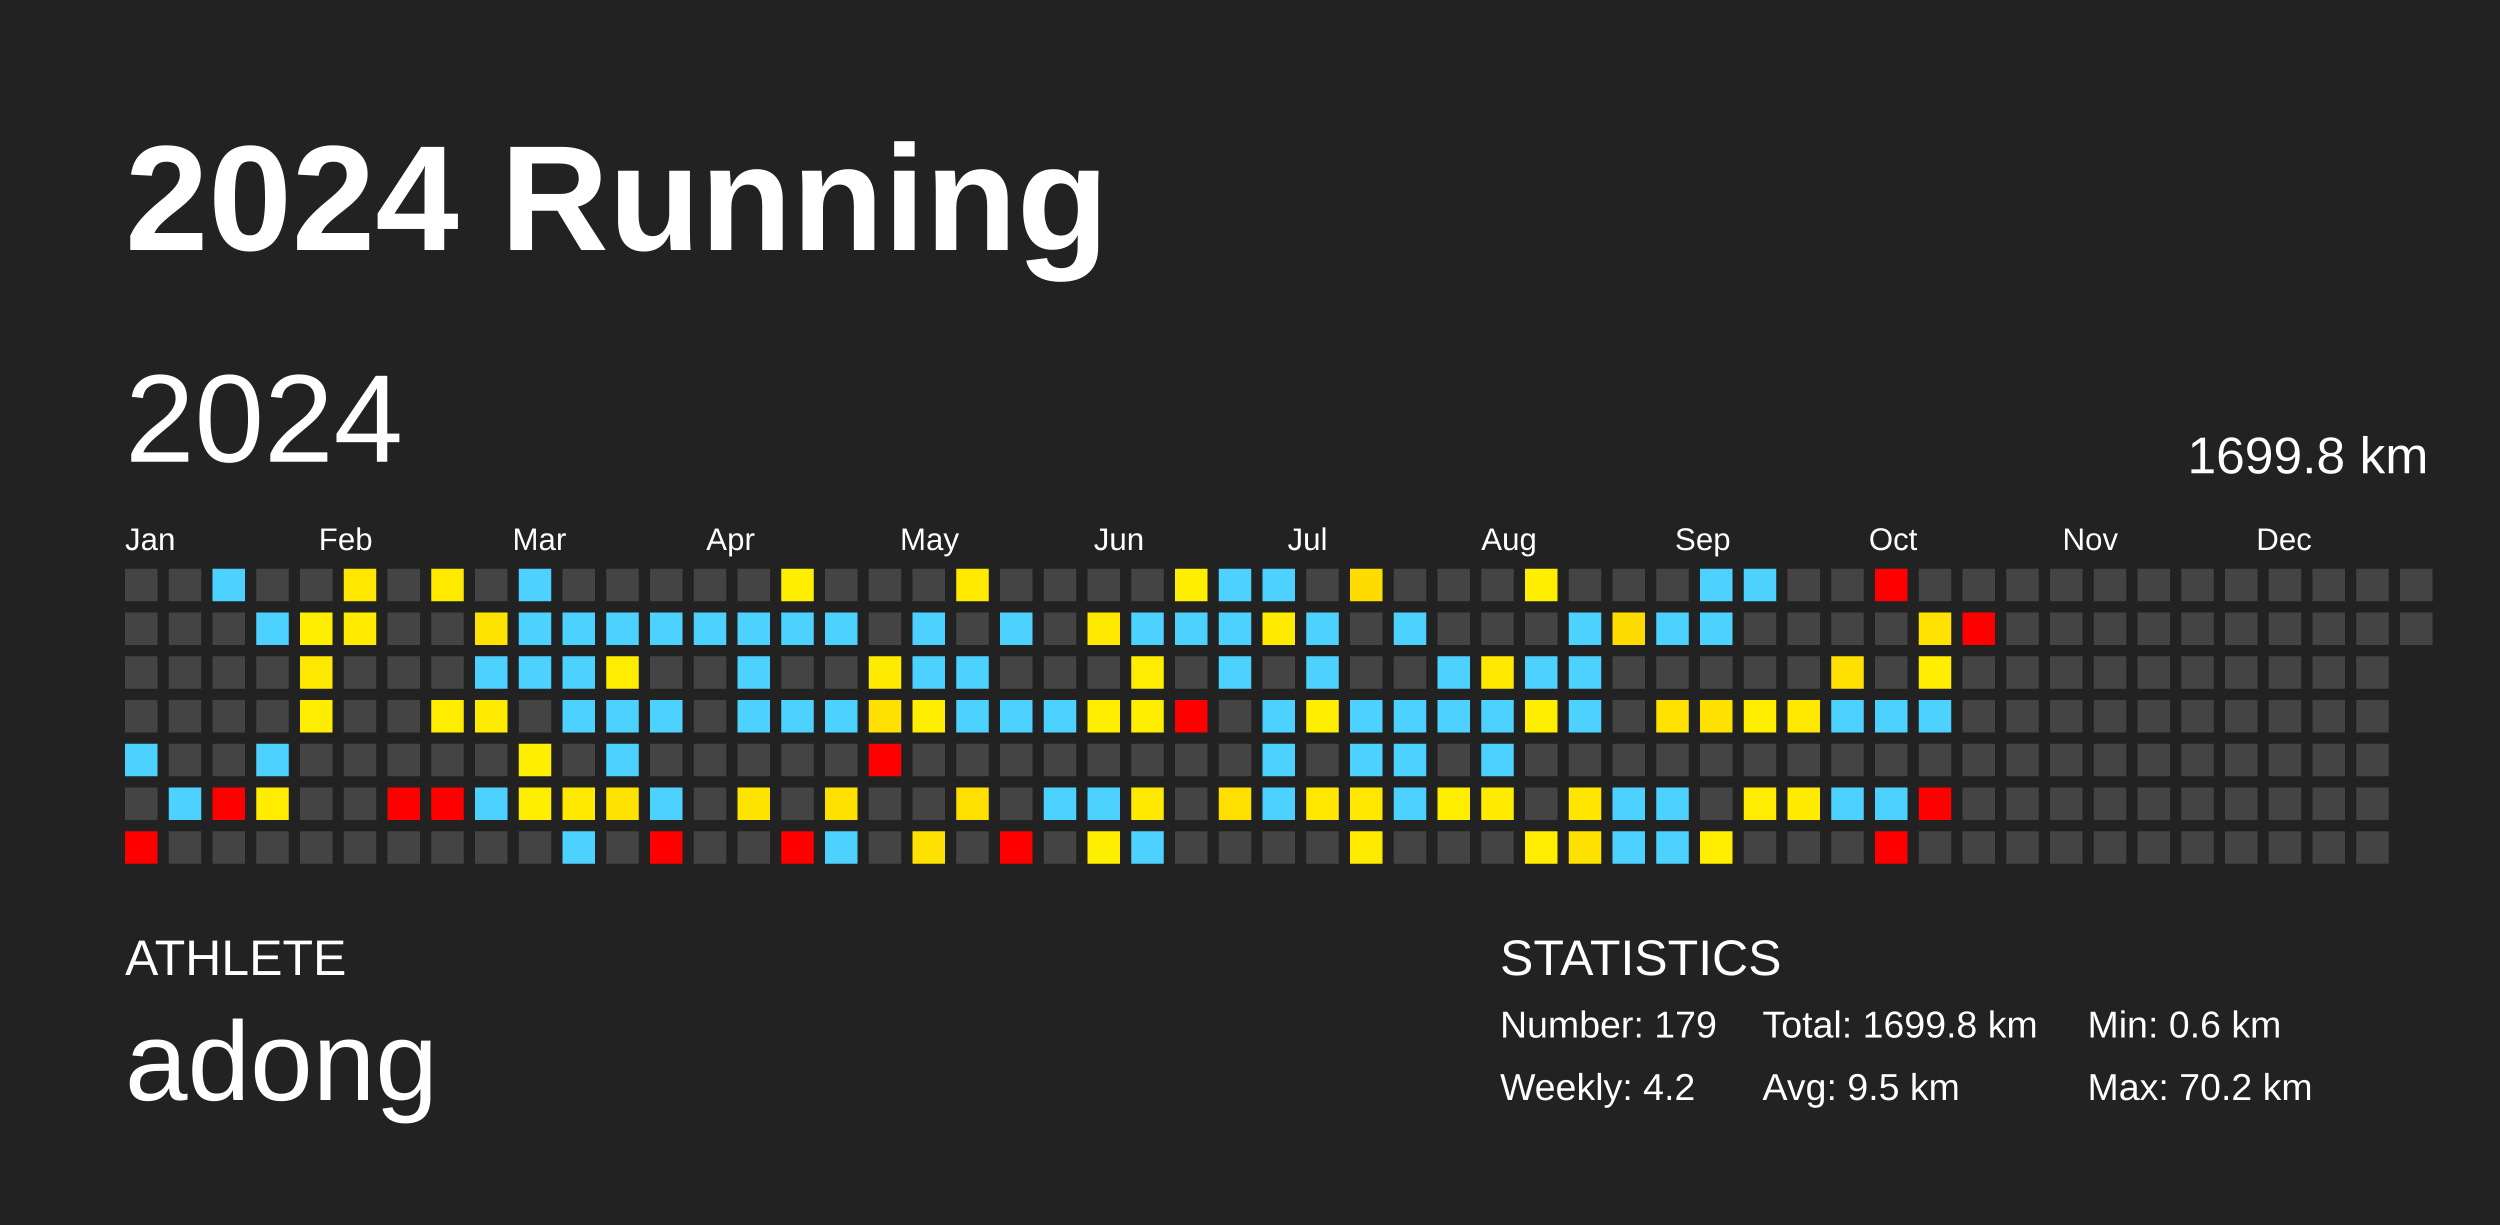
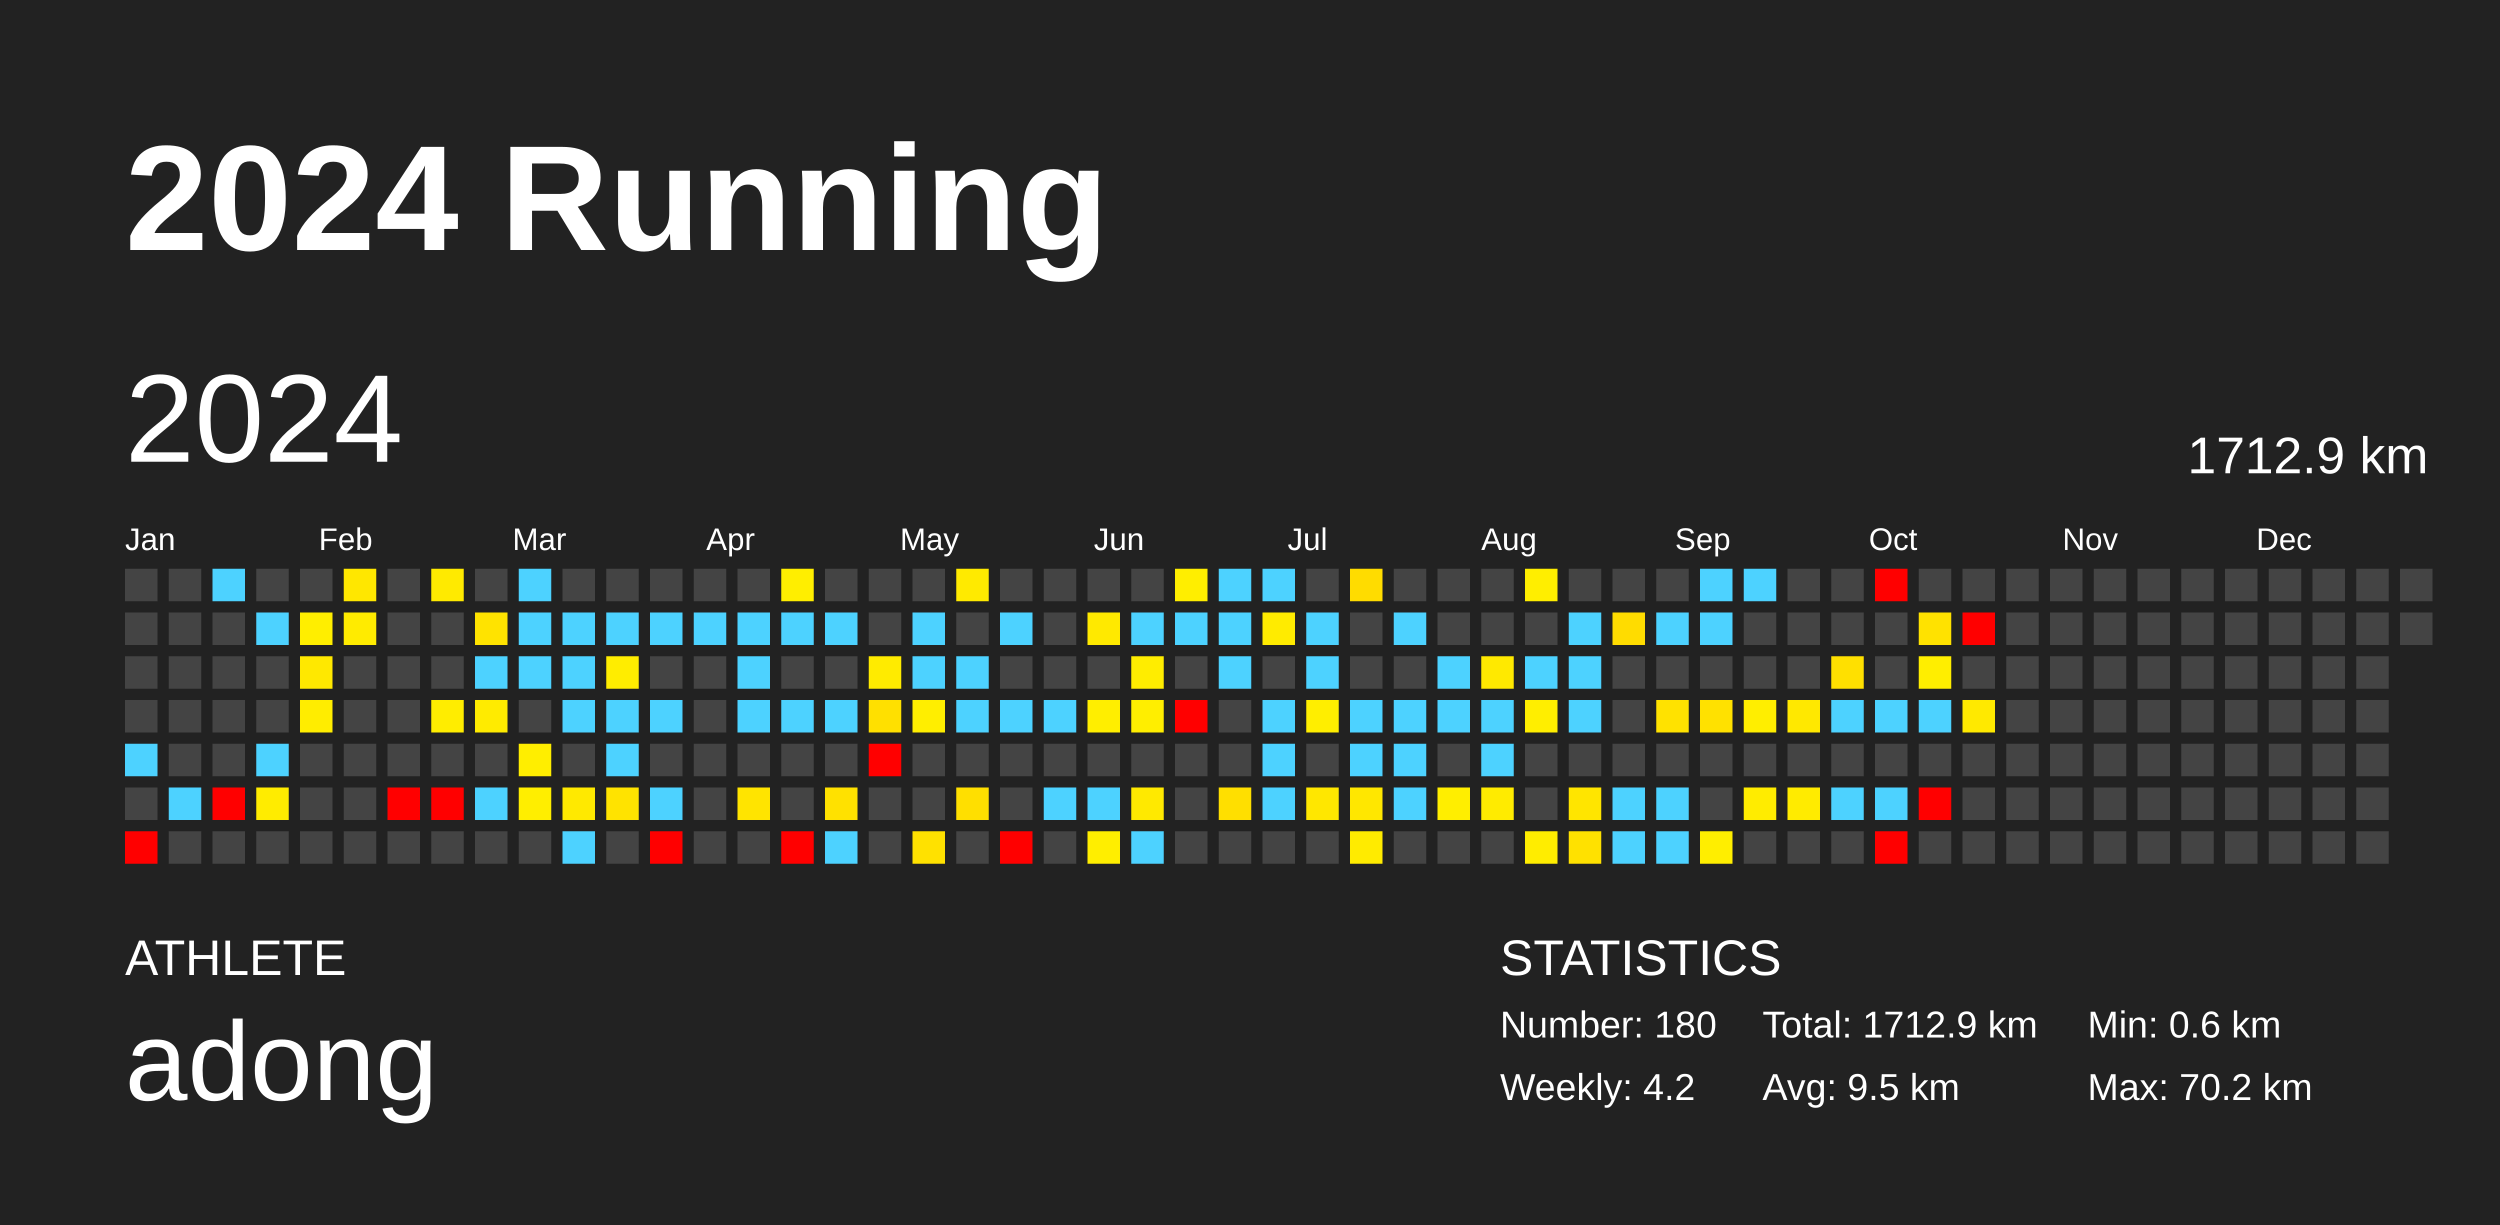
<svg xmlns="http://www.w3.org/2000/svg" baseProfile="full" height="98mm" version="1.1" viewBox="0,0,200,98" width="200mm">
  <defs />
  <rect fill="#222222" height="98" width="200" x="0" y="0" />
  <text fill="#FFFFFF" style="font-size:12px; font-family:Arial; font-weight:bold;" x="10" y="20">2024 Running</text>
  <text fill="#FFFFFF" style="font-size:4px; font-family:Arial" x="10" y="78">ATHLETE</text>
  <text fill="#FFFFFF" style="font-size:9px; font-family:Arial" x="10" y="88">adong</text>
  <text fill="#FFFFFF" style="font-size:4px; font-family:Arial" x="120" y="78">STATISTICS</text>
-   <text fill="#FFFFFF" style="font-size:3px; font-family:Arial" x="120" y="83">Number: 179</text>
+   <text fill="#FFFFFF" style="font-size:3px; font-family:Arial" x="120" y="83">Number: 180</text>
  <text fill="#FFFFFF" style="font-size:3px; font-family:Arial" x="120" y="88">Weekly: 4.2</text>
-   <text fill="#FFFFFF" style="font-size:3px; font-family:Arial" x="141" y="83">Total: 1699.8 km</text>
+   <text fill="#FFFFFF" style="font-size:3px; font-family:Arial" x="141" y="83">Total: 1712.9 km</text>
  <text fill="#FFFFFF" style="font-size:3px; font-family:Arial" x="141" y="88">Avg: 9.5 km</text>
  <text fill="#FFFFFF" style="font-size:3px; font-family:Arial" x="167" y="83">Min: 0.6 km</text>
  <text fill="#FFFFFF" style="font-size:3px; font-family:Arial" x="167" y="88">Max: 70.2 km</text>
  <text dominant-baseline="hanging" fill="#FFFFFF" style="font-size:10.0px; font-family:Arial;" x="10" y="30">2024</text>
-   <text dominant-baseline="hanging" fill="#FFFFFF" style="font-size:4.125px; font-family:Arial;" x="175" y="35">1699.8 km</text>
+   <text dominant-baseline="hanging" fill="#FFFFFF" style="font-size:4.125px; font-family:Arial;" x="175" y="35">1712.9 km</text>
  <text fill="#FFFFFF" style="font-size:2.5px; font-family:Arial" x="10.0" y="44">Jan</text>
  <text fill="#FFFFFF" style="font-size:2.5px; font-family:Arial" x="25.5" y="44">Feb</text>
  <text fill="#FFFFFF" style="font-size:2.5px; font-family:Arial" x="41.0" y="44">Mar</text>
  <text fill="#FFFFFF" style="font-size:2.5px; font-family:Arial" x="56.5" y="44">Apr</text>
  <text fill="#FFFFFF" style="font-size:2.5px; font-family:Arial" x="72.0" y="44">May</text>
  <text fill="#FFFFFF" style="font-size:2.5px; font-family:Arial" x="87.5" y="44">Jun</text>
  <text fill="#FFFFFF" style="font-size:2.5px; font-family:Arial" x="103.0" y="44">Jul</text>
  <text fill="#FFFFFF" style="font-size:2.5px; font-family:Arial" x="118.5" y="44">Aug</text>
  <text fill="#FFFFFF" style="font-size:2.5px; font-family:Arial" x="134.0" y="44">Sep</text>
  <text fill="#FFFFFF" style="font-size:2.5px; font-family:Arial" x="149.5" y="44">Oct</text>
  <text fill="#FFFFFF" style="font-size:2.5px; font-family:Arial" x="165.0" y="44">Nov</text>
  <text fill="#FFFFFF" style="font-size:2.5px; font-family:Arial" x="180.5" y="44">Dec</text>
  <rect fill="#444444" height="2.6" width="2.6" x="10.0" y="45.5" />
  <rect fill="#444444" height="2.6" width="2.6" x="10.0" y="49.0" />
  <rect fill="#444444" height="2.6" width="2.6" x="10.0" y="52.5" />
  <rect fill="#444444" height="2.6" width="2.6" x="10.0" y="56.0" />
  <rect fill="#4dd2ff" height="2.6" width="2.6" x="10.0" y="59.5" />
  <rect fill="#444444" height="2.6" width="2.6" x="10.0" y="63.0" />
  <rect fill="red" height="2.6" width="2.6" x="10.0" y="66.5" />
  <rect fill="#444444" height="2.6" width="2.6" x="13.5" y="45.5" />
  <rect fill="#444444" height="2.6" width="2.6" x="13.5" y="49.0" />
  <rect fill="#444444" height="2.6" width="2.6" x="13.5" y="52.5" />
  <rect fill="#444444" height="2.6" width="2.6" x="13.5" y="56.0" />
  <rect fill="#444444" height="2.6" width="2.6" x="13.5" y="59.5" />
  <rect fill="#4dd2ff" height="2.6" width="2.6" x="13.5" y="63.0" />
  <rect fill="#444444" height="2.6" width="2.6" x="13.5" y="66.5" />
  <rect fill="#4dd2ff" height="2.6" width="2.6" x="17.0" y="45.5" />
  <rect fill="#444444" height="2.6" width="2.6" x="17.0" y="49.0" />
  <rect fill="#444444" height="2.6" width="2.6" x="17.0" y="52.5" />
  <rect fill="#444444" height="2.6" width="2.6" x="17.0" y="56.0" />
  <rect fill="#444444" height="2.6" width="2.6" x="17.0" y="59.5" />
  <rect fill="red" height="2.6" width="2.6" x="17.0" y="63.0" />
  <rect fill="#444444" height="2.6" width="2.6" x="17.0" y="66.5" />
  <rect fill="#444444" height="2.6" width="2.6" x="20.5" y="45.5" />
  <rect fill="#4dd2ff" height="2.6" width="2.6" x="20.5" y="49.0" />
  <rect fill="#444444" height="2.6" width="2.6" x="20.5" y="52.5" />
  <rect fill="#444444" height="2.6" width="2.6" x="20.5" y="56.0" />
  <rect fill="#4dd2ff" height="2.6" width="2.6" x="20.5" y="59.5" />
  <rect fill="#ffec00" height="2.6" width="2.6" x="20.5" y="63.0" />
  <rect fill="#444444" height="2.6" width="2.6" x="20.5" y="66.5" />
  <rect fill="#444444" height="2.6" width="2.6" x="24.0" y="45.5" />
  <rect fill="#ffee00" height="2.6" width="2.6" x="24.0" y="49.0" />
  <rect fill="#ffe800" height="2.6" width="2.6" x="24.0" y="52.5" />
  <rect fill="#ffed00" height="2.6" width="2.6" x="24.0" y="56.0" />
  <rect fill="#444444" height="2.6" width="2.6" x="24.0" y="59.5" />
  <rect fill="#444444" height="2.6" width="2.6" x="24.0" y="63.0" />
  <rect fill="#444444" height="2.6" width="2.6" x="24.0" y="66.5" />
  <rect fill="#ffe700" height="2.6" width="2.6" x="27.5" y="45.5" />
  <rect fill="#ffeb00" height="2.6" width="2.6" x="27.5" y="49.0" />
  <rect fill="#444444" height="2.6" width="2.6" x="27.5" y="52.5" />
  <rect fill="#444444" height="2.6" width="2.6" x="27.5" y="56.0" />
  <rect fill="#444444" height="2.6" width="2.6" x="27.5" y="59.5" />
  <rect fill="#444444" height="2.6" width="2.6" x="27.5" y="63.0" />
  <rect fill="#444444" height="2.6" width="2.6" x="27.5" y="66.5" />
  <rect fill="#444444" height="2.6" width="2.6" x="31.0" y="45.5" />
  <rect fill="#444444" height="2.6" width="2.6" x="31.0" y="49.0" />
  <rect fill="#444444" height="2.6" width="2.6" x="31.0" y="52.5" />
  <rect fill="#444444" height="2.6" width="2.6" x="31.0" y="56.0" />
  <rect fill="#444444" height="2.6" width="2.6" x="31.0" y="59.5" />
  <rect fill="red" height="2.6" width="2.6" x="31.0" y="63.0" />
  <rect fill="#444444" height="2.6" width="2.6" x="31.0" y="66.5" />
  <rect fill="#ffea00" height="2.6" width="2.6" x="34.5" y="45.5" />
  <rect fill="#444444" height="2.6" width="2.6" x="34.5" y="49.0" />
  <rect fill="#444444" height="2.6" width="2.6" x="34.5" y="52.5" />
  <rect fill="#ffed00" height="2.6" width="2.6" x="34.5" y="56.0" />
  <rect fill="#444444" height="2.6" width="2.6" x="34.5" y="59.5" />
  <rect fill="red" height="2.6" width="2.6" x="34.5" y="63.0" />
  <rect fill="#444444" height="2.6" width="2.6" x="34.5" y="66.5" />
  <rect fill="#444444" height="2.6" width="2.6" x="38.0" y="45.5" />
  <rect fill="#ffe300" height="2.6" width="2.6" x="38.0" y="49.0" />
  <rect fill="#4dd2ff" height="2.6" width="2.6" x="38.0" y="52.5" />
  <rect fill="#ffeb00" height="2.6" width="2.6" x="38.0" y="56.0" />
  <rect fill="#444444" height="2.6" width="2.6" x="38.0" y="59.5" />
  <rect fill="#4dd2ff" height="2.6" width="2.6" x="38.0" y="63.0" />
  <rect fill="#444444" height="2.6" width="2.6" x="38.0" y="66.5" />
  <rect fill="#4dd2ff" height="2.6" width="2.6" x="41.5" y="45.5" />
  <rect fill="#4dd2ff" height="2.6" width="2.6" x="41.5" y="49.0" />
  <rect fill="#4dd2ff" height="2.6" width="2.6" x="41.5" y="52.5" />
  <rect fill="#444444" height="2.6" width="2.6" x="41.5" y="56.0" />
  <rect fill="#ffee00" height="2.6" width="2.6" x="41.5" y="59.5" />
  <rect fill="#ffee00" height="2.6" width="2.6" x="41.5" y="63.0" />
  <rect fill="#444444" height="2.6" width="2.6" x="41.5" y="66.5" />
  <rect fill="#444444" height="2.6" width="2.6" x="45.0" y="45.5" />
  <rect fill="#4dd2ff" height="2.6" width="2.6" x="45.0" y="49.0" />
  <rect fill="#4dd2ff" height="2.6" width="2.6" x="45.0" y="52.5" />
  <rect fill="#4dd2ff" height="2.6" width="2.6" x="45.0" y="56.0" />
  <rect fill="#444444" height="2.6" width="2.6" x="45.0" y="59.5" />
  <rect fill="#ffe900" height="2.6" width="2.6" x="45.0" y="63.0" />
  <rect fill="#4dd2ff" height="2.6" width="2.6" x="45.0" y="66.5" />
  <rect fill="#444444" height="2.6" width="2.6" x="48.5" y="45.5" />
  <rect fill="#4dd2ff" height="2.6" width="2.6" x="48.5" y="49.0" />
  <rect fill="#ffed00" height="2.6" width="2.6" x="48.5" y="52.5" />
  <rect fill="#4dd2ff" height="2.6" width="2.6" x="48.5" y="56.0" />
  <rect fill="#4dd2ff" height="2.6" width="2.6" x="48.5" y="59.5" />
  <rect fill="#ffe300" height="2.6" width="2.6" x="48.5" y="63.0" />
  <rect fill="#444444" height="2.6" width="2.6" x="48.5" y="66.5" />
  <rect fill="#444444" height="2.6" width="2.6" x="52.0" y="45.5" />
  <rect fill="#4dd2ff" height="2.6" width="2.6" x="52.0" y="49.0" />
  <rect fill="#444444" height="2.6" width="2.6" x="52.0" y="52.5" />
  <rect fill="#4dd2ff" height="2.6" width="2.6" x="52.0" y="56.0" />
  <rect fill="#444444" height="2.6" width="2.6" x="52.0" y="59.5" />
  <rect fill="#4dd2ff" height="2.6" width="2.6" x="52.0" y="63.0" />
  <rect fill="red" height="2.6" width="2.6" x="52.0" y="66.5" />
  <rect fill="#444444" height="2.6" width="2.6" x="55.5" y="45.5" />
  <rect fill="#4dd2ff" height="2.6" width="2.6" x="55.5" y="49.0" />
  <rect fill="#444444" height="2.6" width="2.6" x="55.5" y="52.5" />
  <rect fill="#444444" height="2.6" width="2.6" x="55.5" y="56.0" />
  <rect fill="#444444" height="2.6" width="2.6" x="55.5" y="59.5" />
  <rect fill="#444444" height="2.6" width="2.6" x="55.5" y="63.0" />
  <rect fill="#444444" height="2.6" width="2.6" x="55.5" y="66.5" />
  <rect fill="#444444" height="2.6" width="2.6" x="59.0" y="45.5" />
  <rect fill="#4dd2ff" height="2.6" width="2.6" x="59.0" y="49.0" />
  <rect fill="#4dd2ff" height="2.6" width="2.6" x="59.0" y="52.5" />
  <rect fill="#4dd2ff" height="2.6" width="2.6" x="59.0" y="56.0" />
  <rect fill="#444444" height="2.6" width="2.6" x="59.0" y="59.5" />
  <rect fill="#ffe400" height="2.6" width="2.6" x="59.0" y="63.0" />
  <rect fill="#444444" height="2.6" width="2.6" x="59.0" y="66.5" />
  <rect fill="#ffee00" height="2.6" width="2.6" x="62.5" y="45.5" />
  <rect fill="#4dd2ff" height="2.6" width="2.6" x="62.5" y="49.0" />
  <rect fill="#444444" height="2.6" width="2.6" x="62.5" y="52.5" />
  <rect fill="#4dd2ff" height="2.6" width="2.6" x="62.5" y="56.0" />
  <rect fill="#444444" height="2.6" width="2.6" x="62.5" y="59.5" />
  <rect fill="#444444" height="2.6" width="2.6" x="62.5" y="63.0" />
  <rect fill="red" height="2.6" width="2.6" x="62.5" y="66.5" />
  <rect fill="#444444" height="2.6" width="2.6" x="66.0" y="45.5" />
  <rect fill="#4dd2ff" height="2.6" width="2.6" x="66.0" y="49.0" />
  <rect fill="#444444" height="2.6" width="2.6" x="66.0" y="52.5" />
  <rect fill="#4dd2ff" height="2.6" width="2.6" x="66.0" y="56.0" />
  <rect fill="#444444" height="2.6" width="2.6" x="66.0" y="59.5" />
  <rect fill="#ffe100" height="2.6" width="2.6" x="66.0" y="63.0" />
  <rect fill="#4dd2ff" height="2.6" width="2.6" x="66.0" y="66.5" />
  <rect fill="#444444" height="2.6" width="2.6" x="69.5" y="45.5" />
  <rect fill="#444444" height="2.6" width="2.6" x="69.5" y="49.0" />
  <rect fill="#ffeb00" height="2.6" width="2.6" x="69.5" y="52.5" />
  <rect fill="#ffe000" height="2.6" width="2.6" x="69.5" y="56.0" />
  <rect fill="red" height="2.6" width="2.6" x="69.5" y="59.5" />
  <rect fill="#444444" height="2.6" width="2.6" x="69.5" y="63.0" />
  <rect fill="#444444" height="2.6" width="2.6" x="69.5" y="66.5" />
  <rect fill="#444444" height="2.6" width="2.6" x="73.0" y="45.5" />
  <rect fill="#4dd2ff" height="2.6" width="2.6" x="73.0" y="49.0" />
  <rect fill="#4dd2ff" height="2.6" width="2.6" x="73.0" y="52.5" />
  <rect fill="#ffee00" height="2.6" width="2.6" x="73.0" y="56.0" />
  <rect fill="#444444" height="2.6" width="2.6" x="73.0" y="59.5" />
  <rect fill="#444444" height="2.6" width="2.6" x="73.0" y="63.0" />
  <rect fill="#ffe100" height="2.6" width="2.6" x="73.0" y="66.5" />
  <rect fill="#ffea00" height="2.6" width="2.6" x="76.5" y="45.5" />
  <rect fill="#444444" height="2.6" width="2.6" x="76.5" y="49.0" />
  <rect fill="#4dd2ff" height="2.6" width="2.6" x="76.5" y="52.5" />
  <rect fill="#4dd2ff" height="2.6" width="2.6" x="76.5" y="56.0" />
  <rect fill="#444444" height="2.6" width="2.6" x="76.5" y="59.5" />
  <rect fill="#ffdf00" height="2.6" width="2.6" x="76.5" y="63.0" />
  <rect fill="#444444" height="2.6" width="2.6" x="76.5" y="66.5" />
  <rect fill="#444444" height="2.6" width="2.6" x="80.0" y="45.5" />
  <rect fill="#4dd2ff" height="2.6" width="2.6" x="80.0" y="49.0" />
  <rect fill="#444444" height="2.6" width="2.6" x="80.0" y="52.5" />
  <rect fill="#4dd2ff" height="2.6" width="2.6" x="80.0" y="56.0" />
  <rect fill="#444444" height="2.6" width="2.6" x="80.0" y="59.5" />
  <rect fill="#444444" height="2.6" width="2.6" x="80.0" y="63.0" />
  <rect fill="red" height="2.6" width="2.6" x="80.0" y="66.5" />
  <rect fill="#444444" height="2.6" width="2.6" x="83.5" y="45.5" />
  <rect fill="#444444" height="2.6" width="2.6" x="83.5" y="49.0" />
  <rect fill="#444444" height="2.6" width="2.6" x="83.5" y="52.5" />
  <rect fill="#4dd2ff" height="2.6" width="2.6" x="83.5" y="56.0" />
  <rect fill="#444444" height="2.6" width="2.6" x="83.5" y="59.5" />
  <rect fill="#4dd2ff" height="2.6" width="2.6" x="83.5" y="63.0" />
  <rect fill="#444444" height="2.6" width="2.6" x="83.5" y="66.5" />
  <rect fill="#444444" height="2.6" width="2.6" x="87.0" y="45.5" />
  <rect fill="#ffe900" height="2.6" width="2.6" x="87.0" y="49.0" />
  <rect fill="#444444" height="2.6" width="2.6" x="87.0" y="52.5" />
  <rect fill="#ffee00" height="2.6" width="2.6" x="87.0" y="56.0" />
  <rect fill="#444444" height="2.6" width="2.6" x="87.0" y="59.5" />
  <rect fill="#4dd2ff" height="2.6" width="2.6" x="87.0" y="63.0" />
  <rect fill="#ffee00" height="2.6" width="2.6" x="87.0" y="66.5" />
  <rect fill="#444444" height="2.6" width="2.6" x="90.5" y="45.5" />
  <rect fill="#4dd2ff" height="2.6" width="2.6" x="90.5" y="49.0" />
  <rect fill="#ffed00" height="2.6" width="2.6" x="90.5" y="52.5" />
  <rect fill="#ffee00" height="2.6" width="2.6" x="90.5" y="56.0" />
  <rect fill="#444444" height="2.6" width="2.6" x="90.5" y="59.5" />
  <rect fill="#ffe900" height="2.6" width="2.6" x="90.5" y="63.0" />
  <rect fill="#4dd2ff" height="2.6" width="2.6" x="90.5" y="66.5" />
  <rect fill="#ffee00" height="2.6" width="2.6" x="94.0" y="45.5" />
  <rect fill="#4dd2ff" height="2.6" width="2.6" x="94.0" y="49.0" />
  <rect fill="#444444" height="2.6" width="2.6" x="94.0" y="52.5" />
  <rect fill="red" height="2.6" width="2.6" x="94.0" y="56.0" />
  <rect fill="#444444" height="2.6" width="2.6" x="94.0" y="59.5" />
  <rect fill="#444444" height="2.6" width="2.6" x="94.0" y="63.0" />
  <rect fill="#444444" height="2.6" width="2.6" x="94.0" y="66.5" />
  <rect fill="#4dd2ff" height="2.6" width="2.6" x="97.5" y="45.5" />
  <rect fill="#4dd2ff" height="2.6" width="2.6" x="97.5" y="49.0" />
  <rect fill="#4dd2ff" height="2.6" width="2.6" x="97.5" y="52.5" />
  <rect fill="#444444" height="2.6" width="2.6" x="97.5" y="56.0" />
  <rect fill="#444444" height="2.6" width="2.6" x="97.5" y="59.5" />
  <rect fill="#ffdf00" height="2.6" width="2.6" x="97.5" y="63.0" />
  <rect fill="#444444" height="2.6" width="2.6" x="97.5" y="66.5" />
  <rect fill="#4dd2ff" height="2.6" width="2.6" x="101.0" y="45.5" />
  <rect fill="#ffeb00" height="2.6" width="2.6" x="101.0" y="49.0" />
  <rect fill="#444444" height="2.6" width="2.6" x="101.0" y="52.5" />
  <rect fill="#4dd2ff" height="2.6" width="2.6" x="101.0" y="56.0" />
  <rect fill="#4dd2ff" height="2.6" width="2.6" x="101.0" y="59.5" />
  <rect fill="#4dd2ff" height="2.6" width="2.6" x="101.0" y="63.0" />
  <rect fill="#444444" height="2.6" width="2.6" x="101.0" y="66.5" />
  <rect fill="#444444" height="2.6" width="2.6" x="104.5" y="45.5" />
  <rect fill="#4dd2ff" height="2.6" width="2.6" x="104.5" y="49.0" />
  <rect fill="#4dd2ff" height="2.6" width="2.6" x="104.5" y="52.5" />
  <rect fill="#ffee00" height="2.6" width="2.6" x="104.5" y="56.0" />
  <rect fill="#444444" height="2.6" width="2.6" x="104.5" y="59.5" />
  <rect fill="#ffe700" height="2.6" width="2.6" x="104.5" y="63.0" />
  <rect fill="#444444" height="2.6" width="2.6" x="104.5" y="66.5" />
  <rect fill="#ffdc00" height="2.6" width="2.6" x="108.0" y="45.5" />
  <rect fill="#444444" height="2.6" width="2.6" x="108.0" y="49.0" />
  <rect fill="#444444" height="2.6" width="2.6" x="108.0" y="52.5" />
  <rect fill="#4dd2ff" height="2.6" width="2.6" x="108.0" y="56.0" />
  <rect fill="#4dd2ff" height="2.6" width="2.6" x="108.0" y="59.5" />
  <rect fill="#ffe700" height="2.6" width="2.6" x="108.0" y="63.0" />
  <rect fill="#ffeb00" height="2.6" width="2.6" x="108.0" y="66.5" />
  <rect fill="#444444" height="2.6" width="2.6" x="111.5" y="45.5" />
  <rect fill="#4dd2ff" height="2.6" width="2.6" x="111.5" y="49.0" />
  <rect fill="#444444" height="2.6" width="2.6" x="111.5" y="52.5" />
  <rect fill="#4dd2ff" height="2.6" width="2.6" x="111.5" y="56.0" />
  <rect fill="#4dd2ff" height="2.6" width="2.6" x="111.5" y="59.5" />
  <rect fill="#4dd2ff" height="2.6" width="2.6" x="111.5" y="63.0" />
  <rect fill="#444444" height="2.6" width="2.6" x="111.5" y="66.5" />
  <rect fill="#444444" height="2.6" width="2.6" x="115.0" y="45.5" />
  <rect fill="#444444" height="2.6" width="2.6" x="115.0" y="49.0" />
  <rect fill="#4dd2ff" height="2.6" width="2.6" x="115.0" y="52.5" />
  <rect fill="#4dd2ff" height="2.6" width="2.6" x="115.0" y="56.0" />
  <rect fill="#444444" height="2.6" width="2.6" x="115.0" y="59.5" />
  <rect fill="#ffee00" height="2.6" width="2.6" x="115.0" y="63.0" />
  <rect fill="#444444" height="2.6" width="2.6" x="115.0" y="66.5" />
  <rect fill="#444444" height="2.6" width="2.6" x="118.5" y="45.5" />
  <rect fill="#444444" height="2.6" width="2.6" x="118.5" y="49.0" />
  <rect fill="#ffe900" height="2.6" width="2.6" x="118.5" y="52.5" />
  <rect fill="#4dd2ff" height="2.6" width="2.6" x="118.5" y="56.0" />
  <rect fill="#4dd2ff" height="2.6" width="2.6" x="118.5" y="59.5" />
  <rect fill="#ffeb00" height="2.6" width="2.6" x="118.5" y="63.0" />
  <rect fill="#444444" height="2.6" width="2.6" x="118.5" y="66.5" />
  <rect fill="#ffee00" height="2.6" width="2.6" x="122.0" y="45.5" />
  <rect fill="#444444" height="2.6" width="2.6" x="122.0" y="49.0" />
  <rect fill="#4dd2ff" height="2.6" width="2.6" x="122.0" y="52.5" />
  <rect fill="#ffee00" height="2.6" width="2.6" x="122.0" y="56.0" />
  <rect fill="#444444" height="2.6" width="2.6" x="122.0" y="59.5" />
  <rect fill="#444444" height="2.6" width="2.6" x="122.0" y="63.0" />
  <rect fill="#ffed00" height="2.6" width="2.6" x="122.0" y="66.5" />
  <rect fill="#444444" height="2.6" width="2.6" x="125.5" y="45.5" />
  <rect fill="#4dd2ff" height="2.6" width="2.6" x="125.5" y="49.0" />
  <rect fill="#4dd2ff" height="2.6" width="2.6" x="125.5" y="52.5" />
  <rect fill="#4dd2ff" height="2.6" width="2.6" x="125.5" y="56.0" />
  <rect fill="#444444" height="2.6" width="2.6" x="125.5" y="59.5" />
  <rect fill="#ffe500" height="2.6" width="2.6" x="125.5" y="63.0" />
  <rect fill="#ffe100" height="2.6" width="2.6" x="125.5" y="66.5" />
  <rect fill="#444444" height="2.6" width="2.6" x="129.0" y="45.5" />
  <rect fill="#ffdc00" height="2.6" width="2.6" x="129.0" y="49.0" />
  <rect fill="#444444" height="2.6" width="2.6" x="129.0" y="52.5" />
  <rect fill="#444444" height="2.6" width="2.6" x="129.0" y="56.0" />
  <rect fill="#444444" height="2.6" width="2.6" x="129.0" y="59.5" />
  <rect fill="#4dd2ff" height="2.6" width="2.6" x="129.0" y="63.0" />
  <rect fill="#4dd2ff" height="2.6" width="2.6" x="129.0" y="66.5" />
  <rect fill="#444444" height="2.6" width="2.6" x="132.5" y="45.5" />
  <rect fill="#4dd2ff" height="2.6" width="2.6" x="132.5" y="49.0" />
  <rect fill="#444444" height="2.6" width="2.6" x="132.5" y="52.5" />
  <rect fill="#ffe200" height="2.6" width="2.6" x="132.5" y="56.0" />
  <rect fill="#444444" height="2.6" width="2.6" x="132.5" y="59.5" />
  <rect fill="#4dd2ff" height="2.6" width="2.6" x="132.5" y="63.0" />
  <rect fill="#4dd2ff" height="2.6" width="2.6" x="132.5" y="66.5" />
  <rect fill="#4dd2ff" height="2.6" width="2.6" x="136.0" y="45.5" />
  <rect fill="#4dd2ff" height="2.6" width="2.6" x="136.0" y="49.0" />
  <rect fill="#444444" height="2.6" width="2.6" x="136.0" y="52.5" />
  <rect fill="#ffe100" height="2.6" width="2.6" x="136.0" y="56.0" />
  <rect fill="#444444" height="2.6" width="2.6" x="136.0" y="59.5" />
  <rect fill="#444444" height="2.6" width="2.6" x="136.0" y="63.0" />
  <rect fill="#ffee00" height="2.6" width="2.6" x="136.0" y="66.5" />
  <rect fill="#4dd2ff" height="2.6" width="2.6" x="139.5" y="45.5" />
  <rect fill="#444444" height="2.6" width="2.6" x="139.5" y="49.0" />
  <rect fill="#444444" height="2.6" width="2.6" x="139.5" y="52.5" />
  <rect fill="#ffee00" height="2.6" width="2.6" x="139.5" y="56.0" />
  <rect fill="#444444" height="2.6" width="2.6" x="139.5" y="59.5" />
  <rect fill="#ffec00" height="2.6" width="2.6" x="139.5" y="63.0" />
  <rect fill="#444444" height="2.6" width="2.6" x="139.5" y="66.5" />
  <rect fill="#444444" height="2.6" width="2.6" x="143.0" y="45.5" />
  <rect fill="#444444" height="2.6" width="2.6" x="143.0" y="49.0" />
  <rect fill="#444444" height="2.6" width="2.6" x="143.0" y="52.5" />
  <rect fill="#ffe800" height="2.6" width="2.6" x="143.0" y="56.0" />
  <rect fill="#444444" height="2.6" width="2.6" x="143.0" y="59.5" />
  <rect fill="#ffeb00" height="2.6" width="2.6" x="143.0" y="63.0" />
  <rect fill="#444444" height="2.6" width="2.6" x="143.0" y="66.5" />
  <rect fill="#444444" height="2.6" width="2.6" x="146.5" y="45.5" />
  <rect fill="#444444" height="2.6" width="2.6" x="146.5" y="49.0" />
  <rect fill="#ffe000" height="2.6" width="2.6" x="146.5" y="52.5" />
  <rect fill="#4dd2ff" height="2.6" width="2.6" x="146.5" y="56.0" />
  <rect fill="#444444" height="2.6" width="2.6" x="146.5" y="59.5" />
  <rect fill="#4dd2ff" height="2.6" width="2.6" x="146.5" y="63.0" />
  <rect fill="#444444" height="2.6" width="2.6" x="146.5" y="66.5" />
  <rect fill="red" height="2.6" width="2.6" x="150.0" y="45.5" />
  <rect fill="#444444" height="2.6" width="2.6" x="150.0" y="49.0" />
  <rect fill="#444444" height="2.6" width="2.6" x="150.0" y="52.5" />
  <rect fill="#4dd2ff" height="2.6" width="2.6" x="150.0" y="56.0" />
  <rect fill="#444444" height="2.6" width="2.6" x="150.0" y="59.5" />
  <rect fill="#4dd2ff" height="2.6" width="2.6" x="150.0" y="63.0" />
  <rect fill="red" height="2.6" width="2.6" x="150.0" y="66.5" />
  <rect fill="#444444" height="2.6" width="2.6" x="153.5" y="45.5" />
  <rect fill="#ffe200" height="2.6" width="2.6" x="153.5" y="49.0" />
  <rect fill="#ffee00" height="2.6" width="2.6" x="153.5" y="52.5" />
  <rect fill="#4dd2ff" height="2.6" width="2.6" x="153.5" y="56.0" />
  <rect fill="#444444" height="2.6" width="2.6" x="153.5" y="59.5" />
  <rect fill="red" height="2.6" width="2.6" x="153.5" y="63.0" />
  <rect fill="#444444" height="2.6" width="2.6" x="153.5" y="66.5" />
  <rect fill="#444444" height="2.6" width="2.6" x="157.0" y="45.5" />
  <rect fill="red" height="2.6" width="2.6" x="157.0" y="49.0" />
  <rect fill="#444444" height="2.6" width="2.6" x="157.0" y="52.5" />
-   <rect fill="#444444" height="2.6" width="2.6" x="157.0" y="56.0" />
+   <rect fill="#ffe900" height="2.6" width="2.6" x="157.0" y="56.0" />
  <rect fill="#444444" height="2.6" width="2.6" x="157.0" y="59.5" />
  <rect fill="#444444" height="2.6" width="2.6" x="157.0" y="63.0" />
  <rect fill="#444444" height="2.6" width="2.6" x="157.0" y="66.5" />
  <rect fill="#444444" height="2.6" width="2.6" x="160.5" y="45.5" />
  <rect fill="#444444" height="2.6" width="2.6" x="160.5" y="49.0" />
  <rect fill="#444444" height="2.6" width="2.6" x="160.5" y="52.5" />
  <rect fill="#444444" height="2.6" width="2.6" x="160.5" y="56.0" />
  <rect fill="#444444" height="2.6" width="2.6" x="160.5" y="59.5" />
  <rect fill="#444444" height="2.6" width="2.6" x="160.5" y="63.0" />
  <rect fill="#444444" height="2.6" width="2.6" x="160.5" y="66.5" />
  <rect fill="#444444" height="2.6" width="2.6" x="164.0" y="45.5" />
  <rect fill="#444444" height="2.6" width="2.6" x="164.0" y="49.0" />
  <rect fill="#444444" height="2.6" width="2.6" x="164.0" y="52.5" />
  <rect fill="#444444" height="2.6" width="2.6" x="164.0" y="56.0" />
  <rect fill="#444444" height="2.6" width="2.6" x="164.0" y="59.5" />
  <rect fill="#444444" height="2.6" width="2.6" x="164.0" y="63.0" />
  <rect fill="#444444" height="2.6" width="2.6" x="164.0" y="66.5" />
  <rect fill="#444444" height="2.6" width="2.6" x="167.5" y="45.5" />
  <rect fill="#444444" height="2.6" width="2.6" x="167.5" y="49.0" />
  <rect fill="#444444" height="2.6" width="2.6" x="167.5" y="52.5" />
  <rect fill="#444444" height="2.6" width="2.6" x="167.5" y="56.0" />
  <rect fill="#444444" height="2.6" width="2.6" x="167.5" y="59.5" />
  <rect fill="#444444" height="2.6" width="2.6" x="167.5" y="63.0" />
  <rect fill="#444444" height="2.6" width="2.6" x="167.5" y="66.5" />
  <rect fill="#444444" height="2.6" width="2.6" x="171.0" y="45.5" />
  <rect fill="#444444" height="2.6" width="2.6" x="171.0" y="49.0" />
  <rect fill="#444444" height="2.6" width="2.6" x="171.0" y="52.5" />
  <rect fill="#444444" height="2.6" width="2.6" x="171.0" y="56.0" />
  <rect fill="#444444" height="2.6" width="2.6" x="171.0" y="59.5" />
  <rect fill="#444444" height="2.6" width="2.6" x="171.0" y="63.0" />
  <rect fill="#444444" height="2.6" width="2.6" x="171.0" y="66.5" />
  <rect fill="#444444" height="2.6" width="2.6" x="174.5" y="45.5" />
  <rect fill="#444444" height="2.6" width="2.6" x="174.5" y="49.0" />
  <rect fill="#444444" height="2.6" width="2.6" x="174.5" y="52.5" />
  <rect fill="#444444" height="2.6" width="2.6" x="174.5" y="56.0" />
  <rect fill="#444444" height="2.6" width="2.6" x="174.5" y="59.5" />
  <rect fill="#444444" height="2.6" width="2.6" x="174.5" y="63.0" />
  <rect fill="#444444" height="2.6" width="2.6" x="174.5" y="66.5" />
  <rect fill="#444444" height="2.6" width="2.6" x="178.0" y="45.5" />
  <rect fill="#444444" height="2.6" width="2.6" x="178.0" y="49.0" />
  <rect fill="#444444" height="2.6" width="2.6" x="178.0" y="52.5" />
  <rect fill="#444444" height="2.6" width="2.6" x="178.0" y="56.0" />
  <rect fill="#444444" height="2.6" width="2.6" x="178.0" y="59.5" />
  <rect fill="#444444" height="2.6" width="2.6" x="178.0" y="63.0" />
  <rect fill="#444444" height="2.6" width="2.6" x="178.0" y="66.5" />
  <rect fill="#444444" height="2.6" width="2.6" x="181.5" y="45.5" />
  <rect fill="#444444" height="2.6" width="2.6" x="181.5" y="49.0" />
  <rect fill="#444444" height="2.6" width="2.6" x="181.5" y="52.5" />
  <rect fill="#444444" height="2.6" width="2.6" x="181.5" y="56.0" />
  <rect fill="#444444" height="2.6" width="2.6" x="181.5" y="59.5" />
  <rect fill="#444444" height="2.6" width="2.6" x="181.5" y="63.0" />
  <rect fill="#444444" height="2.6" width="2.6" x="181.5" y="66.5" />
  <rect fill="#444444" height="2.6" width="2.6" x="185.0" y="45.5" />
  <rect fill="#444444" height="2.6" width="2.6" x="185.0" y="49.0" />
  <rect fill="#444444" height="2.6" width="2.6" x="185.0" y="52.5" />
  <rect fill="#444444" height="2.6" width="2.6" x="185.0" y="56.0" />
  <rect fill="#444444" height="2.6" width="2.6" x="185.0" y="59.5" />
  <rect fill="#444444" height="2.6" width="2.6" x="185.0" y="63.0" />
  <rect fill="#444444" height="2.6" width="2.6" x="185.0" y="66.5" />
  <rect fill="#444444" height="2.6" width="2.6" x="188.5" y="45.5" />
  <rect fill="#444444" height="2.6" width="2.6" x="188.5" y="49.0" />
  <rect fill="#444444" height="2.6" width="2.6" x="188.5" y="52.5" />
  <rect fill="#444444" height="2.6" width="2.6" x="188.5" y="56.0" />
  <rect fill="#444444" height="2.6" width="2.6" x="188.5" y="59.5" />
  <rect fill="#444444" height="2.6" width="2.6" x="188.5" y="63.0" />
  <rect fill="#444444" height="2.6" width="2.6" x="188.5" y="66.5" />
  <rect fill="#444444" height="2.6" width="2.6" x="192.0" y="45.5" />
  <rect fill="#444444" height="2.6" width="2.6" x="192.0" y="49.0" />
</svg>
